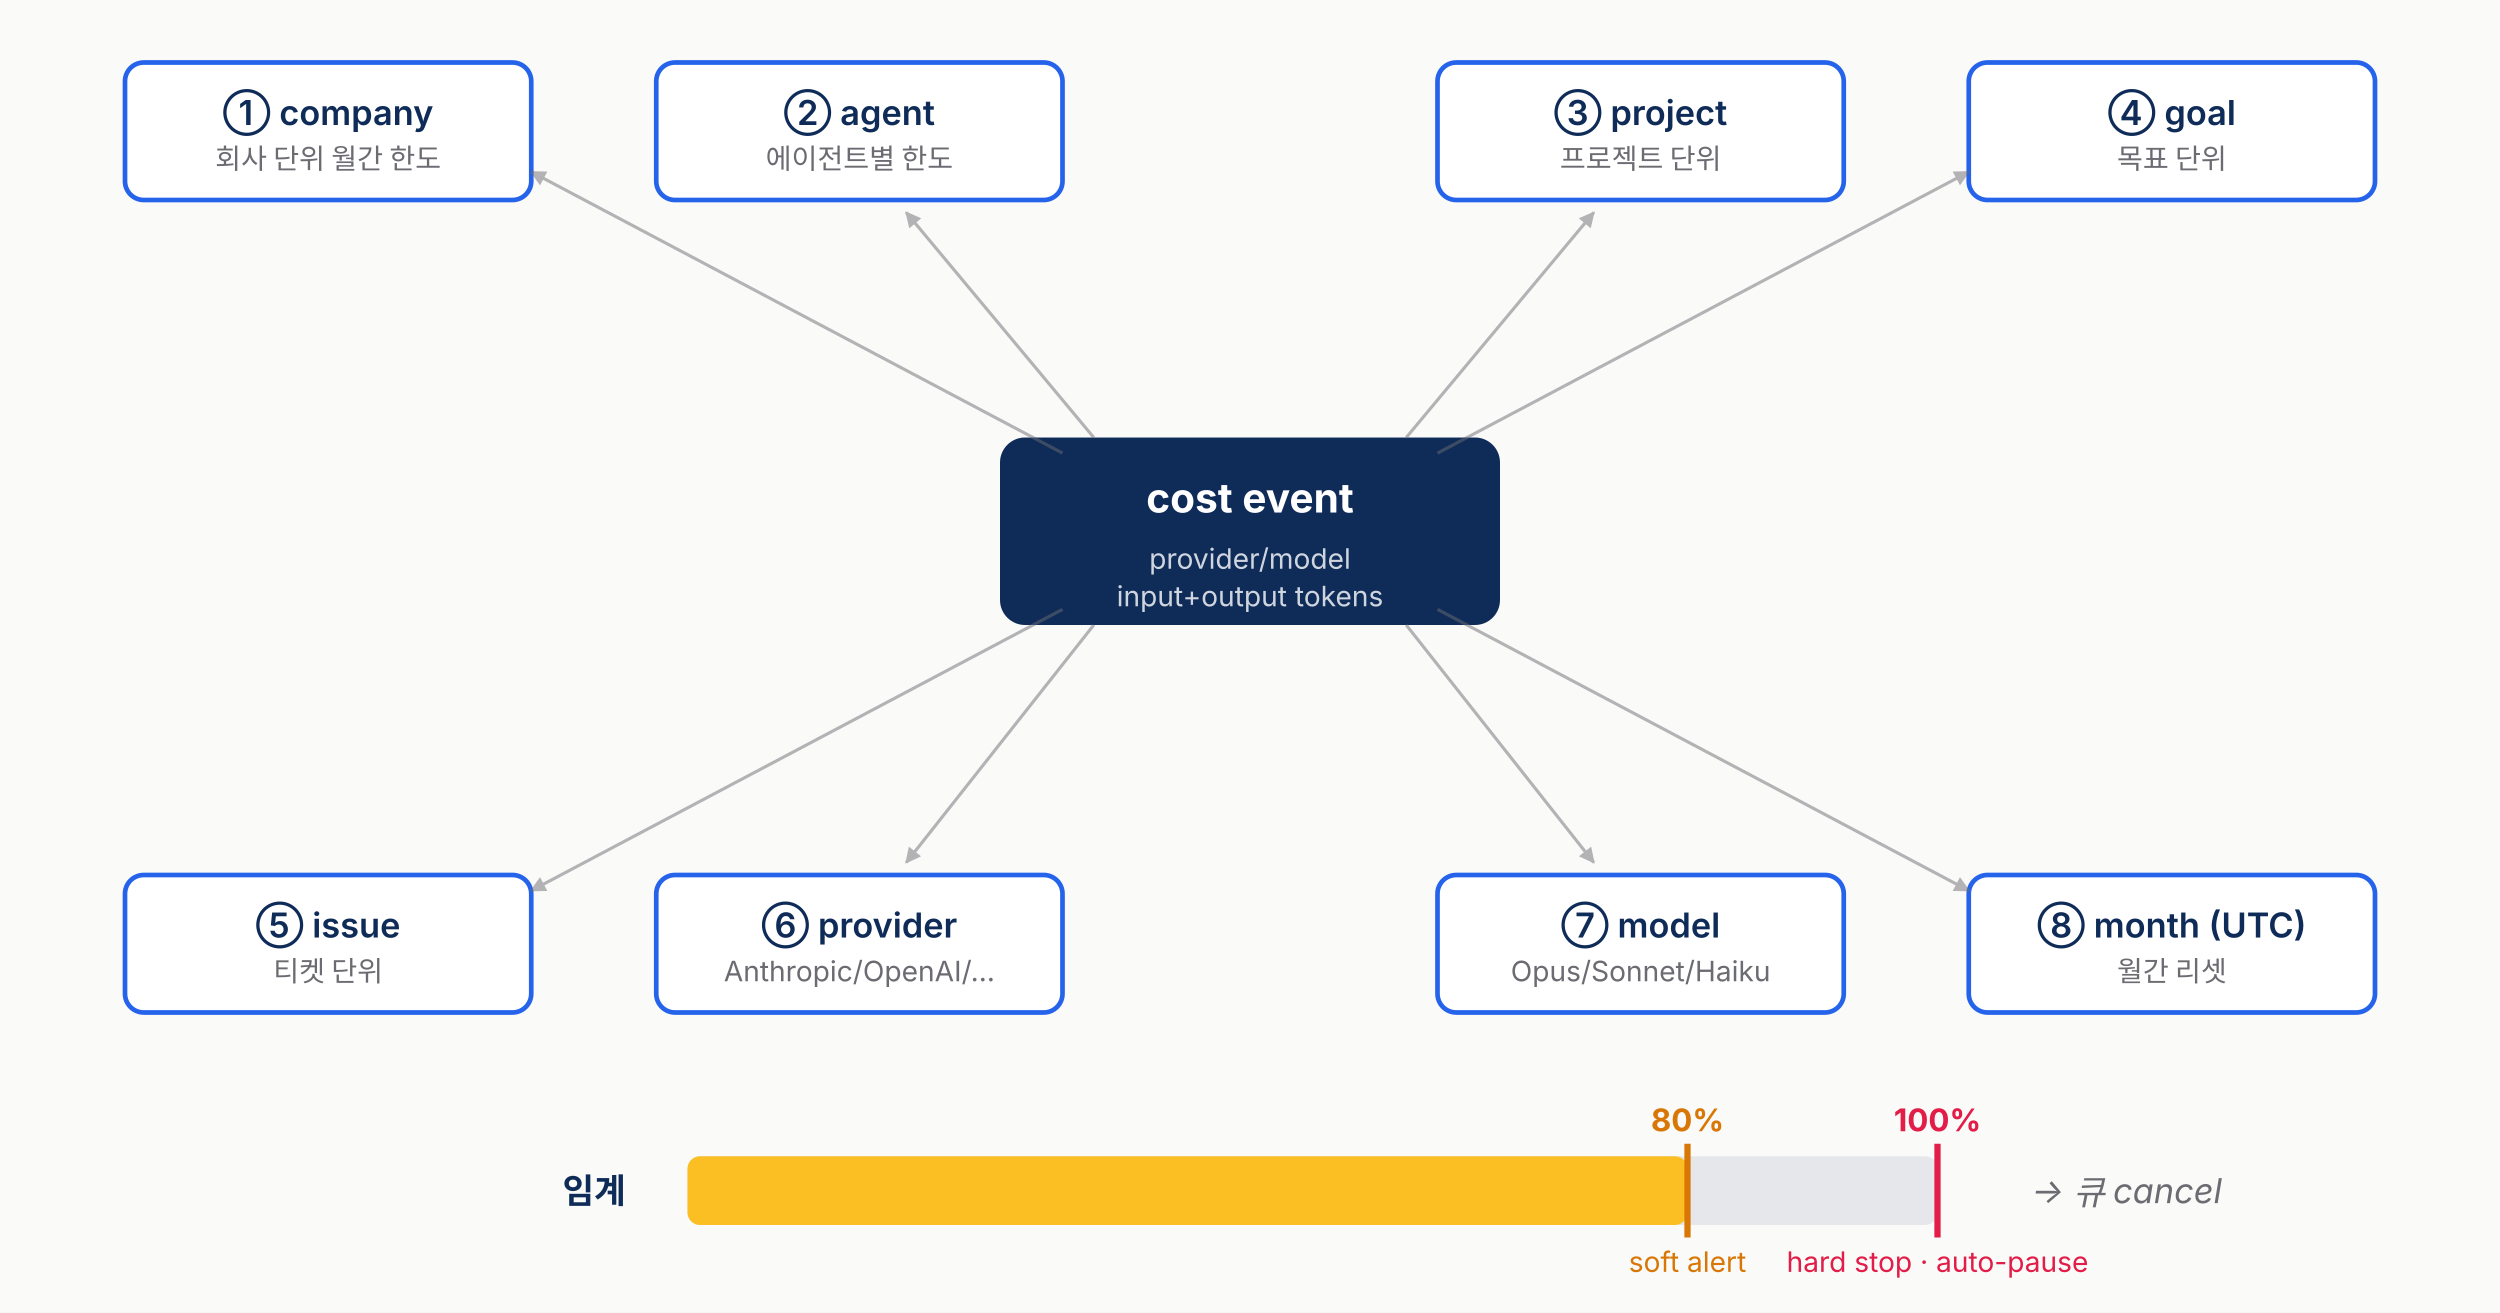
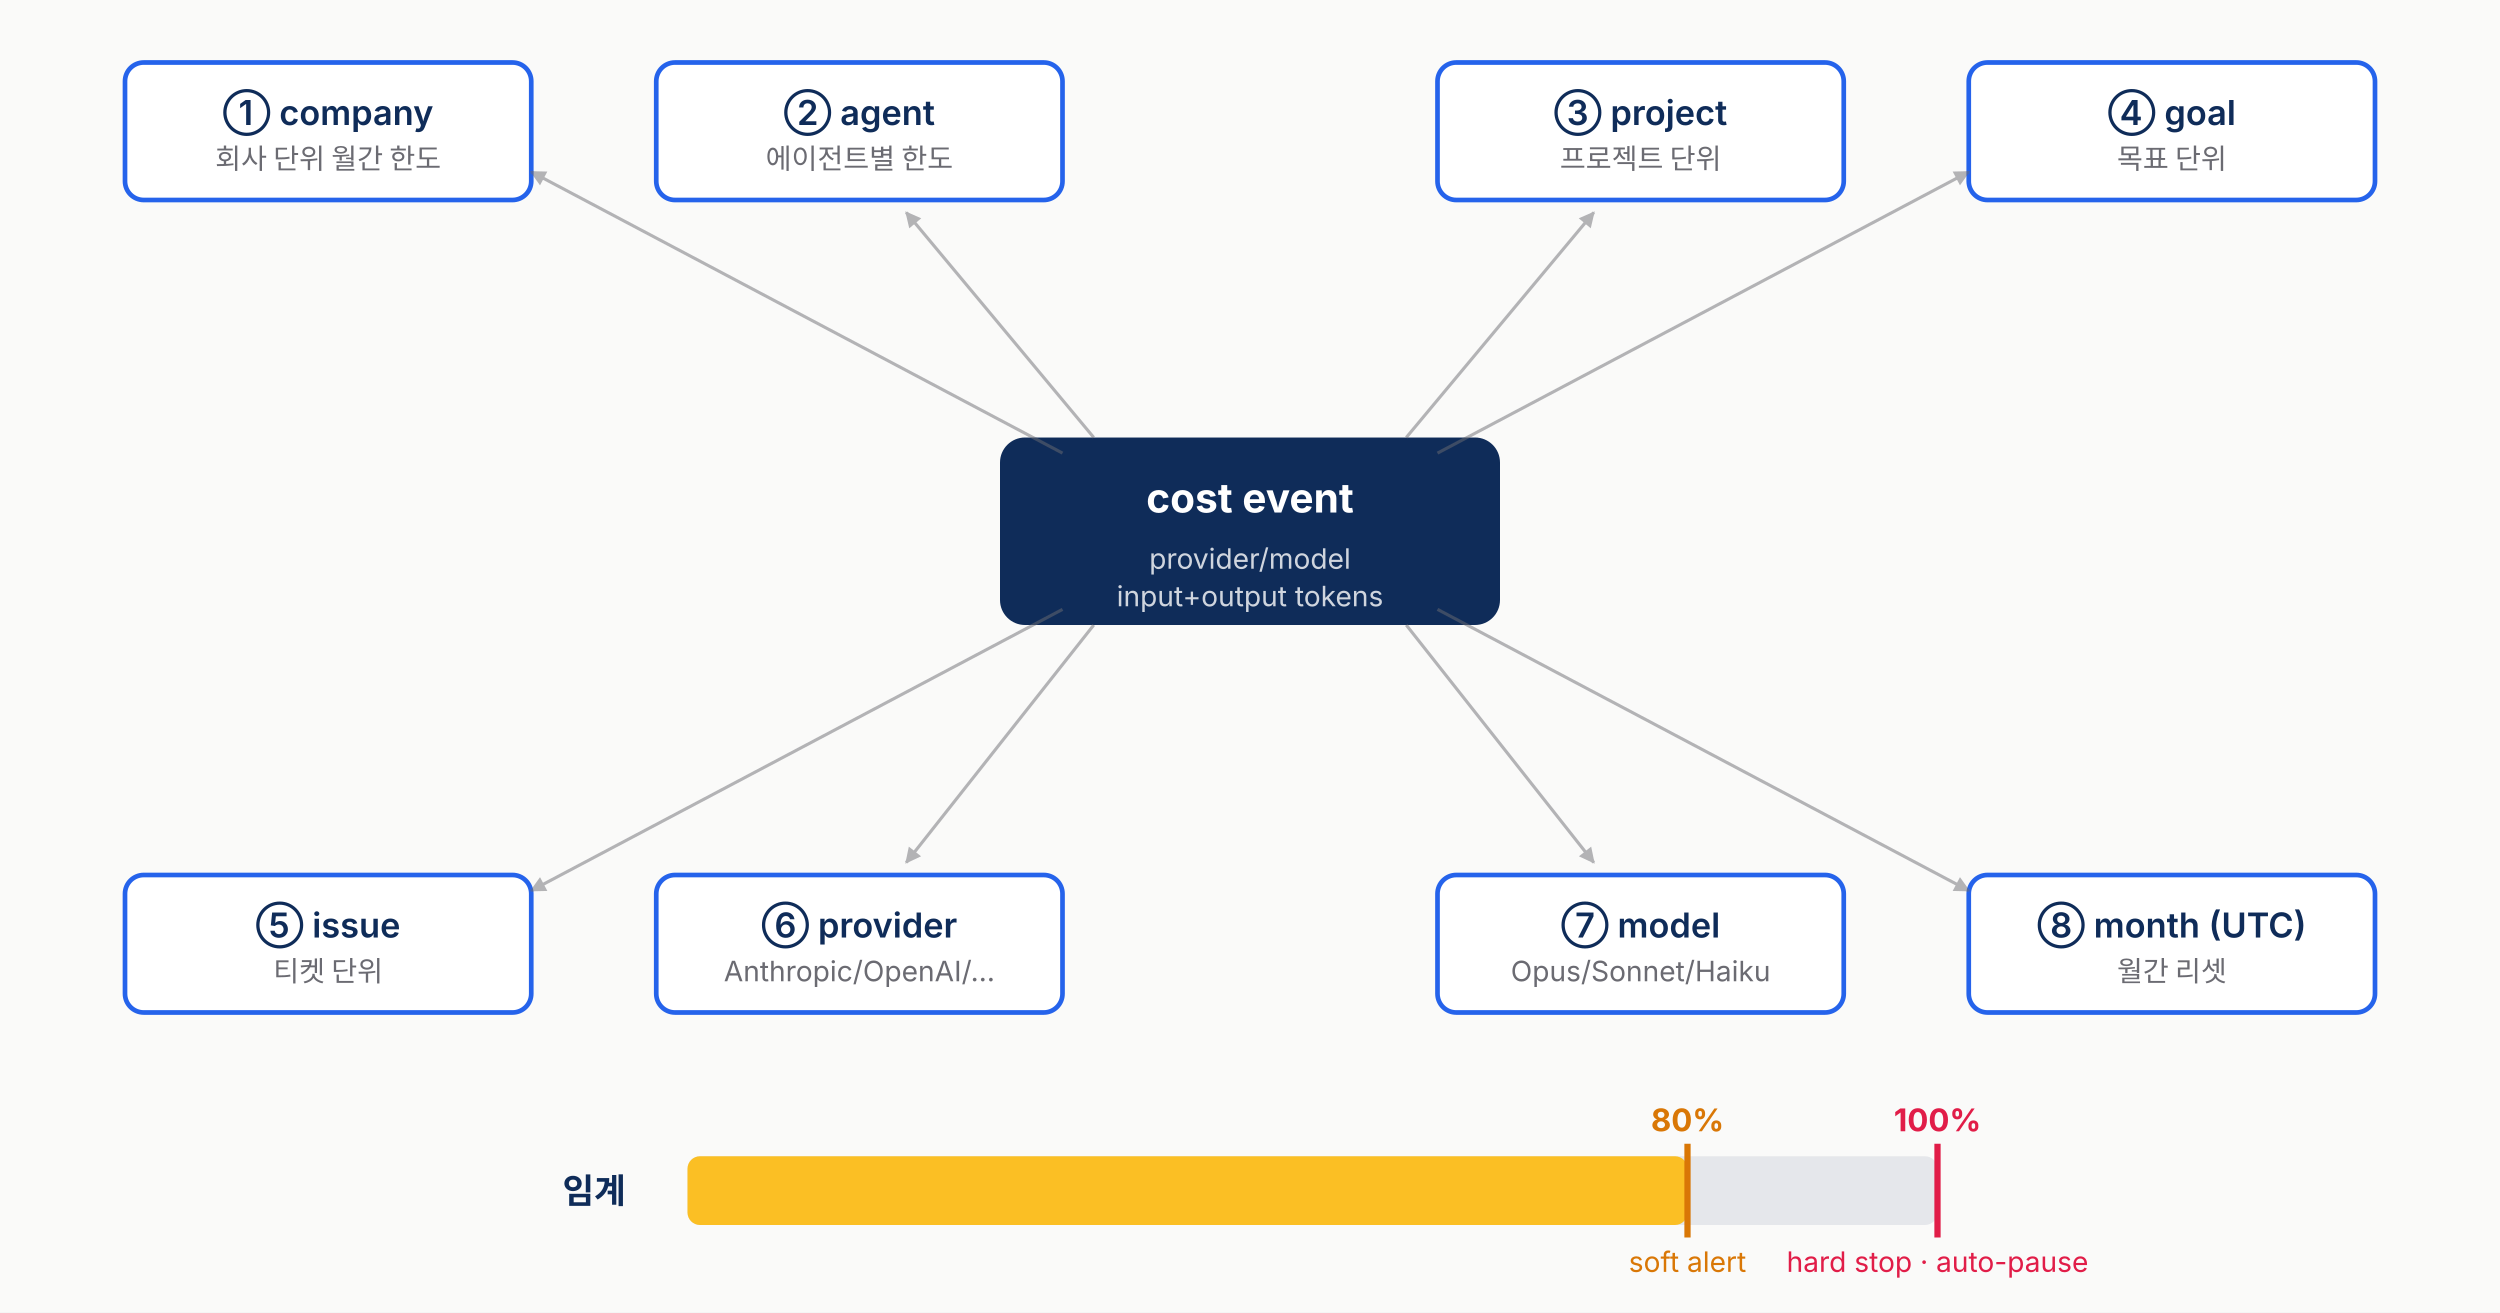
<svg xmlns="http://www.w3.org/2000/svg" viewBox="0 80 800 420" font-family="-apple-system, 'Segoe UI', 'Noto Sans KR', sans-serif">
  <defs>
    <marker id="arrow-bd" viewBox="0 0 10 10" refX="9" refY="5" markerWidth="5" markerHeight="5" orient="auto">
      <path d="M0,0 L10,5 L0,10 z" fill="#6B6B72" />
    </marker>
  </defs>
  <rect x="0" y="80" width="800" height="420" fill="#FAFAF9" />
  <g>
    <rect x="320" y="220" width="160" height="60" rx="8" fill="#0F2C59" />
    <text x="400" y="244" font-size="13" font-weight="700" text-anchor="middle" fill="#FFFFFF">cost event</text>
    <text x="400" y="262" font-size="9" text-anchor="middle" fill="#FFFFFF" opacity="0.8">provider/model</text>
    <text x="400" y="274" font-size="9" text-anchor="middle" fill="#FFFFFF" opacity="0.8">input+output tokens</text>
  </g>
  <g>
    <rect x="40" y="100" width="130" height="44" rx="6" fill="#FFFFFF" stroke="#2563EB" stroke-width="1.5" />
    <text x="105" y="120" font-size="11" font-weight="600" text-anchor="middle" fill="#0F2C59">① company</text>
    <text x="105" y="134" font-size="9" text-anchor="middle" fill="#6B6B72">회사 단위 월간 한도</text>
  </g>
  <g>
    <rect x="210" y="100" width="130" height="44" rx="6" fill="#FFFFFF" stroke="#2563EB" stroke-width="1.5" />
    <text x="275" y="120" font-size="11" font-weight="600" text-anchor="middle" fill="#0F2C59">② agent</text>
    <text x="275" y="134" font-size="9" text-anchor="middle" fill="#6B6B72">에이전트별 한도</text>
  </g>
  <g>
    <rect x="460" y="100" width="130" height="44" rx="6" fill="#FFFFFF" stroke="#2563EB" stroke-width="1.5" />
    <text x="525" y="120" font-size="11" font-weight="600" text-anchor="middle" fill="#0F2C59">③ project</text>
    <text x="525" y="134" font-size="9" text-anchor="middle" fill="#6B6B72">프로젝트 단위</text>
  </g>
  <g>
    <rect x="630" y="100" width="130" height="44" rx="6" fill="#FFFFFF" stroke="#2563EB" stroke-width="1.5" />
    <text x="695" y="120" font-size="11" font-weight="600" text-anchor="middle" fill="#0F2C59">④ goal</text>
    <text x="695" y="134" font-size="9" text-anchor="middle" fill="#6B6B72">목표 단위</text>
  </g>
  <g>
    <rect x="40" y="360" width="130" height="44" rx="6" fill="#FFFFFF" stroke="#2563EB" stroke-width="1.5" />
    <text x="105" y="380" font-size="11" font-weight="600" text-anchor="middle" fill="#0F2C59">⑤ issue</text>
    <text x="105" y="394" font-size="9" text-anchor="middle" fill="#6B6B72">티켓 단위</text>
  </g>
  <g>
    <rect x="210" y="360" width="130" height="44" rx="6" fill="#FFFFFF" stroke="#2563EB" stroke-width="1.5" />
    <text x="275" y="380" font-size="11" font-weight="600" text-anchor="middle" fill="#0F2C59">⑥ provider</text>
    <text x="275" y="394" font-size="9" text-anchor="middle" fill="#6B6B72">Anthropic/OpenAI/…</text>
  </g>
  <g>
    <rect x="460" y="360" width="130" height="44" rx="6" fill="#FFFFFF" stroke="#2563EB" stroke-width="1.5" />
    <text x="525" y="380" font-size="11" font-weight="600" text-anchor="middle" fill="#0F2C59">⑦ model</text>
    <text x="525" y="394" font-size="9" text-anchor="middle" fill="#6B6B72">Opus/Sonnet/Haiku</text>
  </g>
  <g>
    <rect x="630" y="360" width="130" height="44" rx="6" fill="#FFFFFF" stroke="#2563EB" stroke-width="1.5" />
    <text x="695" y="380" font-size="11" font-weight="600" text-anchor="middle" fill="#0F2C59">⑧ month (UTC)</text>
    <text x="695" y="394" font-size="9" text-anchor="middle" fill="#6B6B72">월간 리셋</text>
  </g>
  <line x1="340" y1="225" x2="170" y2="135" stroke="#6B6B72" stroke-width="1" opacity="0.5" marker-end="url(#arrow-bd)" />
  <line x1="350" y1="220" x2="290" y2="148" stroke="#6B6B72" stroke-width="1" opacity="0.5" marker-end="url(#arrow-bd)" />
  <line x1="450" y1="220" x2="510" y2="148" stroke="#6B6B72" stroke-width="1" opacity="0.5" marker-end="url(#arrow-bd)" />
  <line x1="460" y1="225" x2="630" y2="135" stroke="#6B6B72" stroke-width="1" opacity="0.5" marker-end="url(#arrow-bd)" />
  <line x1="340" y1="275" x2="170" y2="365" stroke="#6B6B72" stroke-width="1" opacity="0.5" marker-end="url(#arrow-bd)" />
  <line x1="350" y1="280" x2="290" y2="356" stroke="#6B6B72" stroke-width="1" opacity="0.5" marker-end="url(#arrow-bd)" />
  <line x1="450" y1="280" x2="510" y2="356" stroke="#6B6B72" stroke-width="1" opacity="0.5" marker-end="url(#arrow-bd)" />
  <line x1="460" y1="275" x2="630" y2="365" stroke="#6B6B72" stroke-width="1" opacity="0.5" marker-end="url(#arrow-bd)" />
  <g>
    <text x="180" y="465" font-size="11" font-weight="600" fill="#0F2C59">임계</text>
    <rect x="220" y="450" width="400" height="22" rx="4" fill="#E5E7EB" />
    <rect x="220" y="450" width="320" height="22" rx="4" fill="#FBBF24" />
    <rect x="220" y="450" width="400" height="22" rx="4" fill="none" />
    <line x1="540" y1="446" x2="540" y2="476" stroke="#D97706" stroke-width="2" />
    <text x="540" y="442" font-size="10" font-weight="700" text-anchor="middle" fill="#D97706">80%</text>
    <text x="540" y="487" font-size="9" text-anchor="middle" fill="#D97706">soft alert</text>
    <line x1="620" y1="446" x2="620" y2="476" stroke="#E11D48" stroke-width="2" />
    <text x="620" y="442" font-size="10" font-weight="700" text-anchor="middle" fill="#E11D48">100%</text>
    <text x="620" y="487" font-size="9" text-anchor="middle" fill="#E11D48">hard stop · auto-pause</text>
-     <text x="650" y="465" font-size="11" font-style="italic" fill="#6B6B72">→ 큐 cancel</text>
  </g>
</svg>
